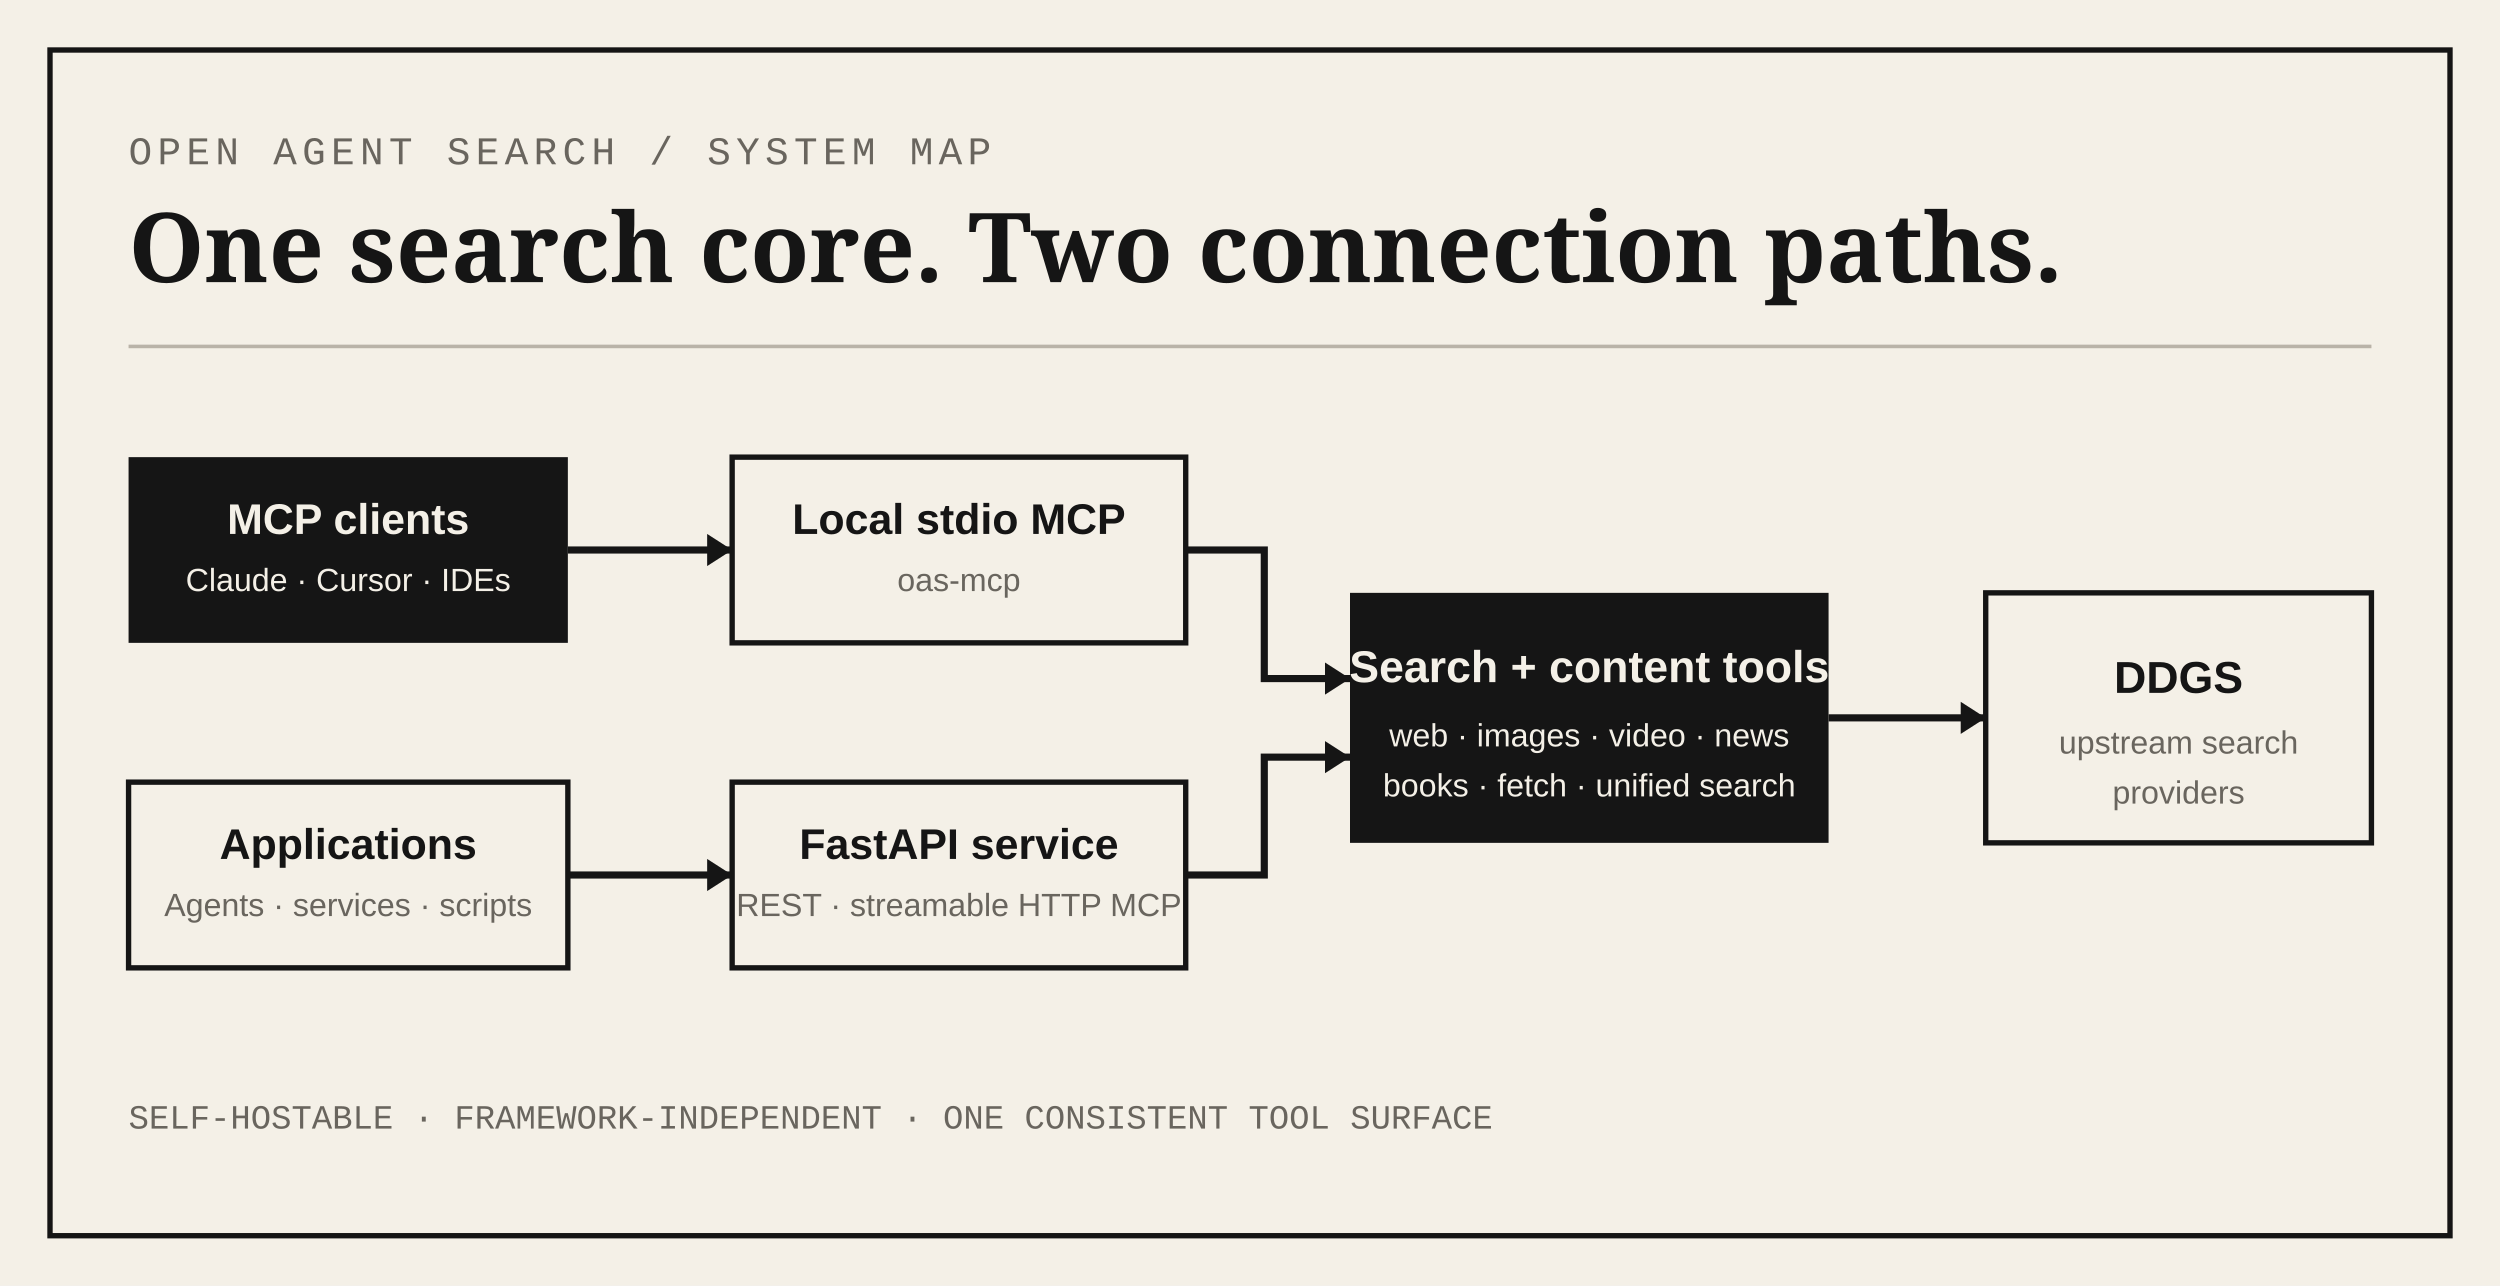
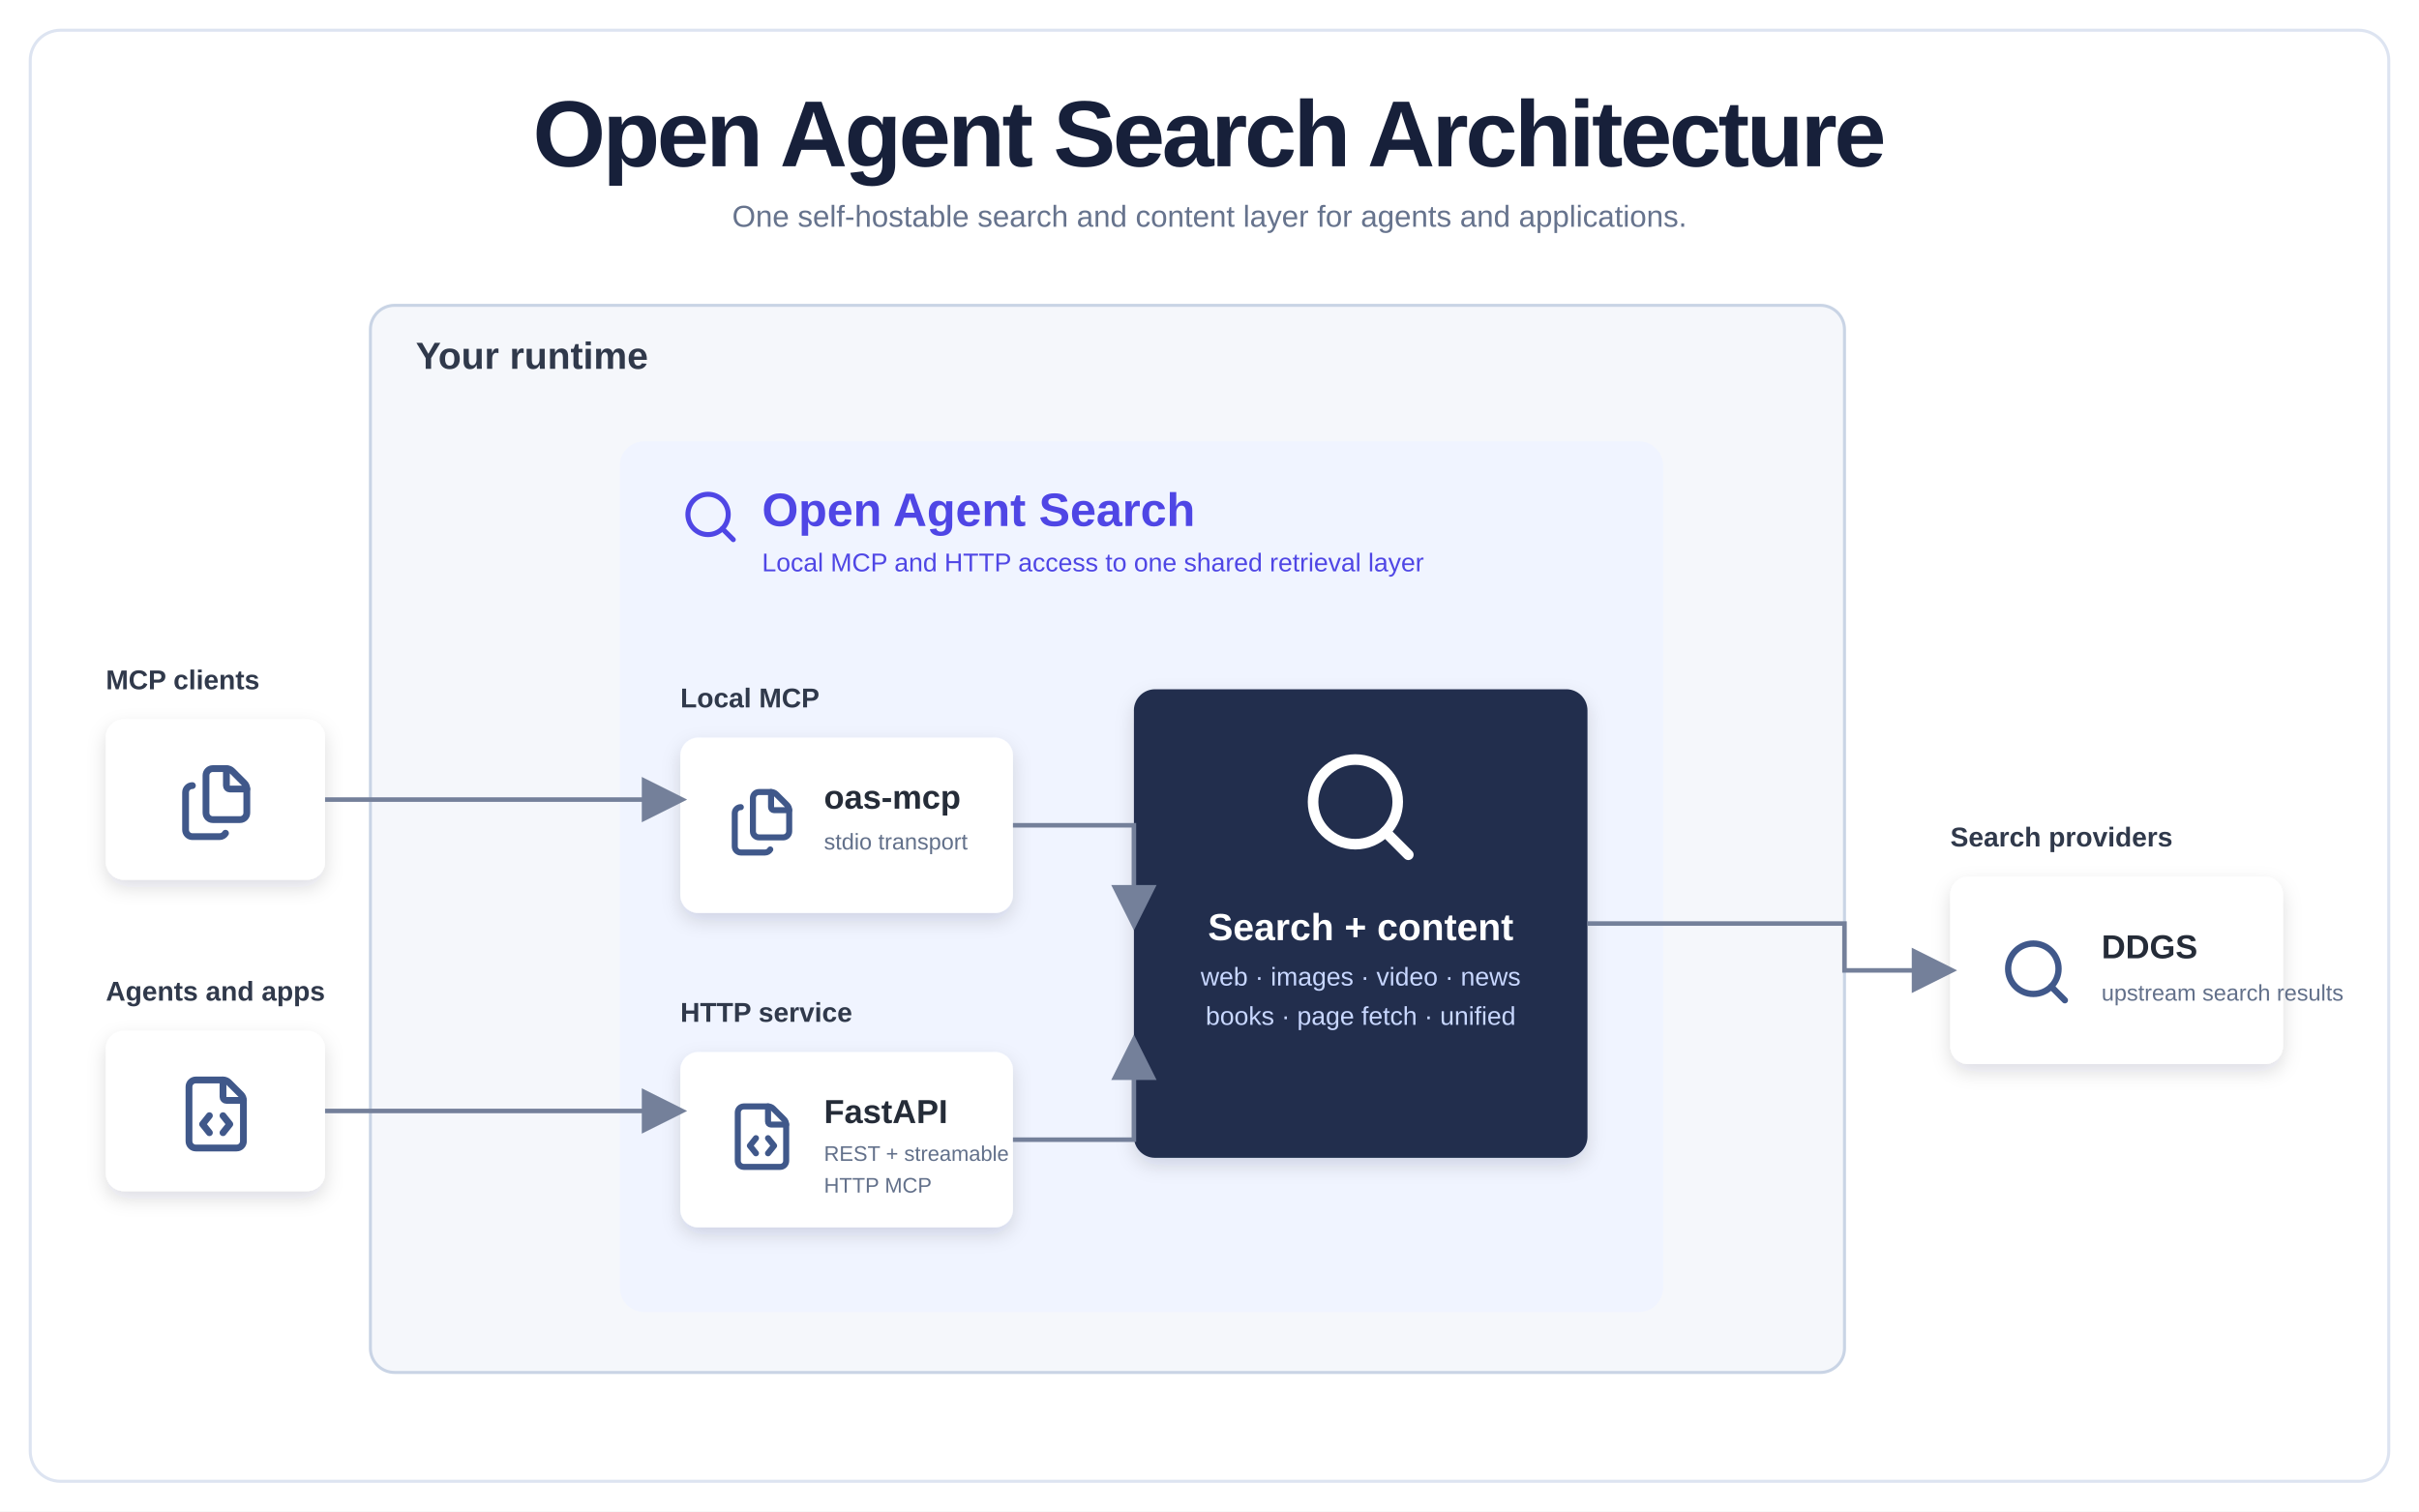
- <svg xmlns="http://www.w3.org/2000/svg" width="1400" height="720" viewBox="0 0 1400 720" role="img" aria-labelledby="title desc">
-   <rect width="1400" height="720" fill="#F4F0E7" />
-   <rect x="28" y="28" width="1344" height="664" fill="none" stroke="#151515" stroke-width="3" />
-   <text x="72" y="92" fill="#69655E" font-family="Courier New, monospace" font-size="22" letter-spacing="3">OPEN AGENT SEARCH / SYSTEM MAP</text>
-   <text x="72" y="158" fill="#151515" font-family="Georgia, serif" font-size="54" font-weight="700">One search core. Two connection paths.</text>
-   <line x1="72" y1="194" x2="1328" y2="194" stroke="#B9B3A8" stroke-width="2" />
-   <g font-family="Arial, Helvetica, sans-serif">
-     <rect x="72" y="256" width="246" height="104" fill="#151515" />
-     <text x="195" y="299" fill="#F4F0E7" font-size="24" font-weight="700" text-anchor="middle">MCP clients</text>
-     <text x="195" y="331" fill="#F4F0E7" font-size="18" text-anchor="middle">Claude · Cursor · IDEs</text>
-     <rect x="72" y="438" width="246" height="104" fill="none" stroke="#151515" stroke-width="3" />
-     <text x="195" y="481" fill="#151515" font-size="24" font-weight="700" text-anchor="middle">Applications</text>
-     <text x="195" y="513" fill="#69655E" font-size="18" text-anchor="middle">Agents · services · scripts</text>
-     <rect x="410" y="256" width="254" height="104" fill="none" stroke="#151515" stroke-width="3" />
-     <text x="537" y="299" fill="#151515" font-size="24" font-weight="700" text-anchor="middle">Local stdio MCP</text>
-     <text x="537" y="331" fill="#69655E" font-size="18" text-anchor="middle">oas-mcp</text>
-     <rect x="410" y="438" width="254" height="104" fill="none" stroke="#151515" stroke-width="3" />
-     <text x="537" y="481" fill="#151515" font-size="24" font-weight="700" text-anchor="middle">FastAPI service</text>
-     <text x="537" y="513" fill="#69655E" font-size="18" text-anchor="middle">REST · streamable HTTP MCP</text>
-     <rect x="756" y="332" width="268" height="140" fill="#151515" />
-     <text x="890" y="382" fill="#F4F0E7" font-size="25" font-weight="700" text-anchor="middle">Search + content tools</text>
-     <text x="890" y="418" fill="#F4F0E7" font-size="18" text-anchor="middle">web · images · video · news</text>
-     <text x="890" y="446" fill="#F4F0E7" font-size="18" text-anchor="middle">books · fetch · unified search</text>
-     <rect x="1112" y="332" width="216" height="140" fill="none" stroke="#151515" stroke-width="3" />
-     <text x="1220" y="388" fill="#151515" font-size="25" font-weight="700" text-anchor="middle">DDGS</text>
-     <text x="1220" y="422" fill="#69655E" font-size="18" text-anchor="middle">upstream search</text>
-     <text x="1220" y="450" fill="#69655E" font-size="18" text-anchor="middle">providers</text>
+ <svg xmlns="http://www.w3.org/2000/svg" xmlns:xlink="http://www.w3.org/1999/xlink" width="1600" height="1000" viewBox="0 0 1600 1000" role="img" aria-labelledby="title desc">
+   <defs>
+     <marker id="arrow" markerWidth="10" markerHeight="10" refX="8.5" refY="5" orient="auto">
+       <path d="M0 0 10 5 0 10z" fill="#74809A" />
+     </marker>
+     <filter id="card-shadow" x="-20%" y="-20%" width="140%" height="150%">
+       <feDropShadow dx="0" dy="5" stdDeviation="6" flood-color="#111827" flood-opacity=".14" />
+     </filter>
+     <symbol id="lucide-search" viewBox="0 0 24 24" fill="none" stroke="currentColor" stroke-width="2" stroke-linecap="round" stroke-linejoin="round">
+       <path d="m21 21-4.34-4.34" />
+       <circle cx="11" cy="11" r="8" />
+     </symbol>
+     <symbol id="lucide-file-code" viewBox="0 0 24 24" fill="none" stroke="currentColor" stroke-width="2" stroke-linecap="round" stroke-linejoin="round">
+       <path d="M6 22a2 2 0 0 1-2-2V4a2 2 0 0 1 2-2h8a2.4 2.4 0 0 1 1.704.706l3.588 3.588A2.4 2.4 0 0 1 20 8v12a2 2 0 0 1-2 2z" />
+       <path d="M14 2v5a1 1 0 0 0 1 1h5" />
+       <path d="M10 12.5 8 15l2 2.5" />
+       <path d="m14 12.5 2 2.5-2 2.5" />
+     </symbol>
+     <symbol id="lucide-files" viewBox="0 0 24 24" fill="none" stroke="currentColor" stroke-width="2" stroke-linecap="round" stroke-linejoin="round">
+       <path d="M15 2h-4a2 2 0 0 0-2 2v11a2 2 0 0 0 2 2h8a2 2 0 0 0 2-2V8" />
+       <path d="M16.706 2.706A2.4 2.4 0 0 0 15 2v5a1 1 0 0 0 1 1h5a2.4 2.4 0 0 0-.706-1.706z" />
+       <path d="M5 7a2 2 0 0 0-2 2v11a2 2 0 0 0 2 2h8a2 2 0 0 0 1.732-1" />
+     </symbol>
+   </defs>
+   <rect width="1600" height="1000" fill="#FFFFFF" />
+   <rect x="20" y="20" width="1560" height="960" rx="20" fill="none" stroke="#DDE4F1" stroke-width="2" />
+   <text x="800" y="110" text-anchor="middle" fill="#17203A" font-family="'Segoe UI', Arial, Helvetica, sans-serif" font-size="62" font-weight="800" letter-spacing="-2">Open Agent Search Architecture</text>
+   <text x="800" y="150" text-anchor="middle" fill="#66738D" font-family="'Segoe UI', Arial, Helvetica, sans-serif" font-size="20">One self-hostable search and content layer for agents and applications.</text>
+   <rect x="245" y="202" width="975" height="706" rx="16" fill="#F5F7FB" stroke="#C9D4E5" stroke-width="2" />
+   <text x="275" y="244" fill="#30394B" font-family="'Segoe UI', Arial, Helvetica, sans-serif" font-size="25" font-weight="700">Your runtime</text>
+   <rect x="410" y="292" width="690" height="576" rx="16" fill="#F0F4FF" />
+   <use xlink:href="#lucide-search" x="450" y="322" width="40" height="40" color="#4F46E5" />
+   <text x="504" y="348" fill="#4F46E5" font-family="'Segoe UI', Arial, Helvetica, sans-serif" font-size="31" font-weight="800">Open Agent Search</text>
+   <text x="504" y="378" fill="#4F46E5" font-family="'Segoe UI', Arial, Helvetica, sans-serif" font-size="17">Local MCP and HTTP access to one shared retrieval layer</text>
+   <text x="70" y="456" fill="#30394B" font-family="'Segoe UI', Arial, Helvetica, sans-serif" font-size="18" font-weight="700">MCP clients</text>
+   <rect x="70" y="476" width="145" height="106" rx="12" fill="#FFFFFF" filter="url(#card-shadow)" />
+   <use xlink:href="#lucide-files" x="116" y="504" width="54" height="54" color="#40588A" />
+   <text x="70" y="662" fill="#30394B" font-family="'Segoe UI', Arial, Helvetica, sans-serif" font-size="18" font-weight="700">Agents and apps</text>
+   <rect x="70" y="682" width="145" height="106" rx="12" fill="#FFFFFF" filter="url(#card-shadow)" />
+   <use xlink:href="#lucide-file-code" x="116" y="710" width="54" height="54" color="#40588A" />
+   <text x="450" y="468" fill="#30394B" font-family="'Segoe UI', Arial, Helvetica, sans-serif" font-size="18" font-weight="700">Local MCP</text>
+   <rect x="450" y="488" width="220" height="116" rx="12" fill="#FFFFFF" filter="url(#card-shadow)" />
+   <use xlink:href="#lucide-files" x="480" y="520" width="48" height="48" color="#40588A" />
+   <text x="545" y="535" fill="#252C38" font-family="'Segoe UI', Arial, Helvetica, sans-serif" font-size="22" font-weight="800">oas-mcp</text>
+   <text x="545" y="562" fill="#62708A" font-family="'Segoe UI', Arial, Helvetica, sans-serif" font-size="15">stdio transport</text>
+   <text x="450" y="676" fill="#30394B" font-family="'Segoe UI', Arial, Helvetica, sans-serif" font-size="18" font-weight="700">HTTP service</text>
+   <rect x="450" y="696" width="220" height="116" rx="12" fill="#FFFFFF" filter="url(#card-shadow)" />
+   <use xlink:href="#lucide-file-code" x="480" y="728" width="48" height="48" color="#40588A" />
+   <text x="545" y="743" fill="#252C38" font-family="'Segoe UI', Arial, Helvetica, sans-serif" font-size="22" font-weight="800">FastAPI</text>
+   <text x="545" y="768" fill="#62708A" font-family="'Segoe UI', Arial, Helvetica, sans-serif" font-size="14">REST + streamable</text>
+   <text x="545" y="789" fill="#62708A" font-family="'Segoe UI', Arial, Helvetica, sans-serif" font-size="14">HTTP MCP</text>
+   <rect x="750" y="456" width="300" height="310" rx="14" fill="#202D4D" filter="url(#card-shadow)" />
+   <use xlink:href="#lucide-search" x="858" y="492" width="84" height="84" color="#FFFFFF" />
+   <text x="900" y="622" text-anchor="middle" fill="#FFFFFF" font-family="'Segoe UI', Arial, Helvetica, sans-serif" font-size="25" font-weight="800">Search + content</text>
+   <text x="900" y="652" text-anchor="middle" fill="#C8D7FF" font-family="'Segoe UI', Arial, Helvetica, sans-serif" font-size="17">web · images · video · news</text>
+   <text x="900" y="678" text-anchor="middle" fill="#C8D7FF" font-family="'Segoe UI', Arial, Helvetica, sans-serif" font-size="17">books · page fetch · unified</text>
+   <text x="1290" y="560" fill="#30394B" font-family="'Segoe UI', Arial, Helvetica, sans-serif" font-size="18" font-weight="700">Search providers</text>
+   <rect x="1290" y="580" width="220" height="124" rx="12" fill="#FFFFFF" filter="url(#card-shadow)" />
+   <use xlink:href="#lucide-search" x="1322" y="618" width="50" height="50" color="#40588A" />
+   <text x="1390" y="634" fill="#252C38" font-family="'Segoe UI', Arial, Helvetica, sans-serif" font-size="22" font-weight="800">DDGS</text>
+   <text x="1390" y="662" fill="#62708A" font-family="'Segoe UI', Arial, Helvetica, sans-serif" font-size="15">upstream search results</text>
+   <g fill="none" stroke="#74809A" stroke-width="3" marker-end="url(#arrow)">
+     <path d="M215 529h235" />
+     <path d="M215 735h235" />
+     <path d="M670 546h80v65" />
+     <path d="M670 754h80v-65" />
+     <path d="M1050 611h170v31h70" />
  </g>
-   <g fill="none" stroke="#151515" stroke-width="4">
-     <path d="M318 308H410" />
-     <path d="M318 490H410" />
-     <path d="M664 308H708V380H756" />
-     <path d="M664 490H708V424H756" />
-     <path d="M1024 402H1112" />
-   </g>
-   <g fill="#151515">
-     <path d="M410 308l-14-9v18Z" />
-     <path d="M410 490l-14-9v18Z" />
-     <path d="M756 380l-14-9v18Z" />
-     <path d="M756 424l-14-9v18Z" />
-     <path d="M1112 402l-14-9v18Z" />
-   </g>
-   <text x="72" y="632" fill="#69655E" font-family="Courier New, monospace" font-size="19">SELF-HOSTABLE · FRAMEWORK-INDEPENDENT · ONE CONSISTENT TOOL SURFACE</text>
</svg>
